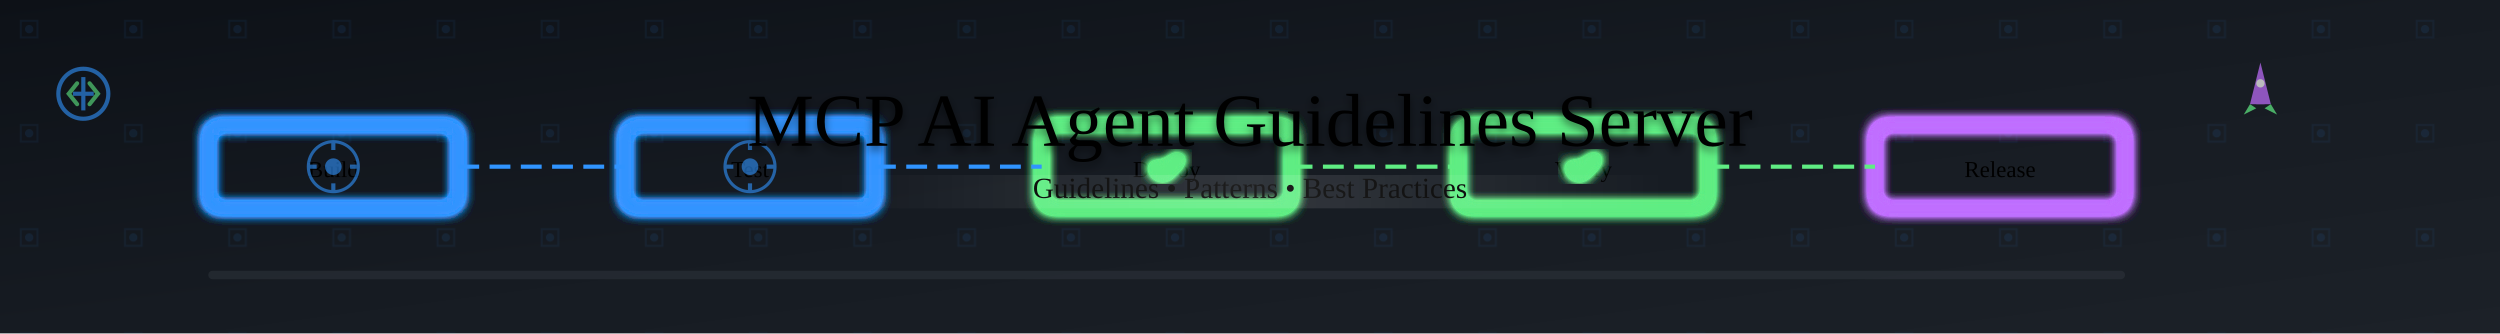
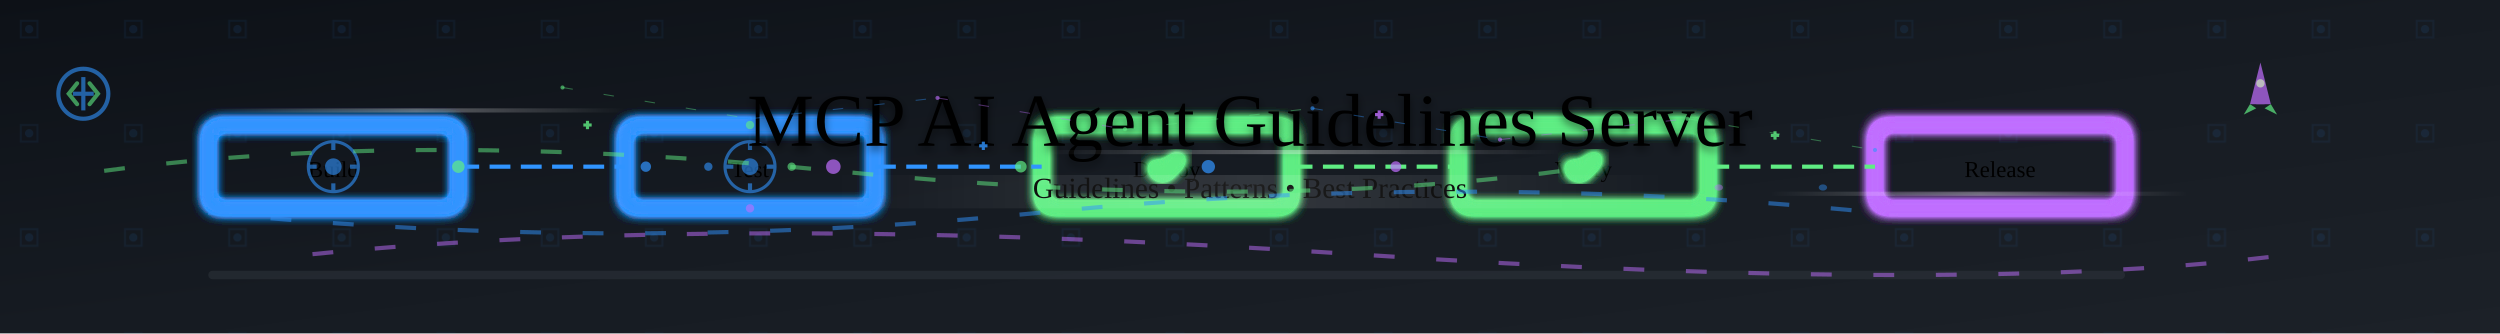
<svg xmlns="http://www.w3.org/2000/svg" width="1200" height="160" viewBox="0 0 1200 160" role="img" aria-label="CI/CD Pipeline">
  <defs>
    <linearGradient id="bgPipelineGrad" x1="0%" y1="0%" x2="100%" y2="100%">
      <stop offset="0%" style="stop-color:#0d1117;stop-opacity:1">
-         <animate attributeName="stop-color" values="#0d1117;#1c2128;#0d1117" dur="8s" repeatCount="indefinite" />
+         <animate attributeName="stop-color" values="#0d1117;#1c2128;#0d1117" dur="4.0s" repeatCount="indefinite" />
      </stop>
      <stop offset="50%" style="stop-color:#161b22;stop-opacity:1" />
      <stop offset="100%" style="stop-color:#1c2128;stop-opacity:1">
-         <animate attributeName="stop-color" values="#1c2128;#0d1117;#1c2128" dur="8s" repeatCount="indefinite" />
+         <animate attributeName="stop-color" values="#1c2128;#0d1117;#1c2128" dur="4.0s" repeatCount="indefinite" />
      </stop>
    </linearGradient>
    <radialGradient id="stageGlow" cx="50%" cy="50%" r="50%">
      <stop offset="0%" style="stop-color:#3094FF;stop-opacity:1" />
      <stop offset="50%" style="stop-color:#5FED83;stop-opacity:0.6" />
      <stop offset="100%" style="stop-color:#C06EFF;stop-opacity:0" />
    </radialGradient>
    <filter id="glow" x="-50%" y="-50%" width="200%" height="200%">
      <feGaussianBlur stdDeviation="3" result="blur" />
      <feColorMatrix in="blur" type="matrix" values="1 0 0 0 0  0 1 0 0 0  0 0 1 0 0  0 0 0 8 0" result="glow" />
      <feMerge>
        <feMergeNode in="glow" />
        <feMergeNode in="SourceGraphic" />
      </feMerge>
    </filter>
    <filter id="dropShadow" x="-50%" y="-50%" width="200%" height="200%">
      <feGaussianBlur in="SourceAlpha" stdDeviation="2" />
      <feOffset dx="0" dy="2" result="offsetblur" />
      <feFlood flood-color="#000000" flood-opacity="0.5" />
      <feComposite in2="offsetblur" operator="in" />
      <feMerge>
        <feMergeNode />
        <feMergeNode in="SourceGraphic" />
      </feMerge>
    </filter>
    <linearGradient id="shine02" x1="0%" y1="0%" x2="100%" y2="0%">
      <stop offset="0%" style="stop-color:#ffffff;stop-opacity:0" />
      <stop offset="50%" style="stop-color:#ffffff;stop-opacity:0.8" />
      <stop offset="100%" style="stop-color:#ffffff;stop-opacity:0" />
-       <animate attributeName="x1" values="-100%;200%" dur="3s" repeatCount="indefinite" />
-       <animate attributeName="x2" values="0%;300%" dur="3s" repeatCount="indefinite" />
+       <animate attributeName="x1" values="-100%;200%" dur="1.5s" repeatCount="indefinite" />
+       <animate attributeName="x2" values="0%;300%" dur="1.5s" repeatCount="indefinite" />
    </linearGradient>
    <pattern id="pipelinePattern" x="0" y="0" width="50" height="50" patternUnits="userSpaceOnUse">
      <rect x="10" y="10" width="8" height="8" fill="none" stroke="#3094FF" stroke-width="1" opacity="0.2" />
      <circle cx="14" cy="14" r="2" fill="#3094FF" opacity="0.3" />
    </pattern>
  </defs>
  <style>
    @media (prefers-color-scheme: dark) {
      .text-primary { fill: #f0f6fc; font-family: 'SF Pro Display', -apple-system, BlinkMacSystemFont, 'Segoe UI', 'Roboto', 'Helvetica Neue', Arial, sans-serif; font-weight: 700; letter-spacing: -0.5px; }
      .text-secondary { fill: #8b949e; font-family: 'SF Pro Text', -apple-system, BlinkMacSystemFont, 'Segoe UI', 'Roboto', 'Helvetica Neue', Arial, sans-serif; font-weight: 500; letter-spacing: 0.5px; }
    }
    @media (prefers-color-scheme: light) {
      .text-primary { fill: #24292f; font-family: 'SF Pro Display', -apple-system, BlinkMacSystemFont, 'Segoe UI', 'Roboto', 'Helvetica Neue', Arial, sans-serif; font-weight: 700; letter-spacing: -0.5px; }
      .text-secondary { fill: #57606a; font-family: 'SF Pro Text', -apple-system, BlinkMacSystemFont, 'Segoe UI', 'Roboto', 'Helvetica Neue', Arial, sans-serif; font-weight: 500; letter-spacing: 0.5px; }
    }
    
    .pipeline-stage { 
      animation: stage-activate 4s cubic-bezier(0.4, 0, 0.2, 1) infinite; 
      transform-origin: center;
    }
    @keyframes stage-activate {
-       0%, 100% { opacity: 0.4; transform: scale(1); }
-       50% { opacity: 1; transform: scale(1.1); }
+       0%, 100% { opacity: 0.4; transform: scale(2.0); }
+       50% { opacity: 1; transform: scale(2.2); }
    }
    
    .stage-flow {
      animation: flow-progress 3s linear infinite;
      stroke-dasharray: 10 5;
    }
    @keyframes flow-progress {
      to { stroke-dashoffset: -100; }
    }
    
    .gear-rotate {
      animation: gear-spin 8s linear infinite;
      transform-origin: center;
    }
    @keyframes gear-spin {
      to { transform: rotate(360deg); }
    }
    
    .progress-bar {
      animation: progress-fill 5s ease-in-out infinite;
    }
    @keyframes progress-fill {
      0% { width: 0; opacity: 0.5; }
      50% { width: 100%; opacity: 1; }
      100% { width: 100%; opacity: 0.5; }
    }
    
    .check-appear {
      animation: check-pop 2s cubic-bezier(0.4, 0, 0.2, 1) infinite;
      transform-origin: center;
    }
    @keyframes check-pop {
-       0% { opacity: 0; transform: scale(0); }
-       50% { opacity: 1; transform: scale(1.2); }
-       100% { opacity: 0.7; transform: scale(1); }
+       0% { opacity: 0; transform: scale(0.0); }
+       50% { opacity: 1; transform: scale(2.4); }
+       100% { opacity: 0.7; transform: scale(2.0); }
    }
    
    @media (prefers-reduced-motion: reduce) { 
      * { animation: none !important; } 
    }
-   </style>
+   
+     /* Enhanced header particle effects */
+     .h-particle {
+       animation: h-particle-rise 5s ease-out infinite;
+     }
+     @keyframes h-particle-rise {
+       0% { opacity: 0; transform: translateY(60px) scale(0); }
+       50% { opacity: 1; transform: translateY(30px) scale(2.5); }
+       100% { opacity: 0; transform: translateY(0) scale(0); }
+     }
+     
+     .h-sparkle {
+       animation: h-sparkle-twinkle 2s ease-in-out infinite;
+       transform-origin: center;
+     }
+     @keyframes h-sparkle-twinkle {
+       0%, 100% { opacity: 0; transform: scale(0) rotate(0deg); }
+       50% { opacity: 1; transform: scale(3) rotate(180deg); }
+     }
+     
+     /* Energy waves */
+     .h-energy {
+       stroke-dasharray: 10 20;
+       animation: h-energy-pulse 4s linear infinite;
+     }
+     @keyframes h-energy-pulse {
+       to { stroke-dashoffset: -200; }
+     }
+     
+     /* Orbital elements */
+     .h-orbit {
+       animation: h-orbit-spin 15s linear infinite;
+       transform-origin: center;
+     }
+     @keyframes h-orbit-spin {
+       to { transform: rotate(360deg); }
+     }
+     
+     /* Glow intensity */
+     .h-glow-intense {
+       animation: h-glow-pulse 3s ease-in-out infinite;
+     }
+     @keyframes h-glow-pulse {
+       0%, 100% { filter: drop-shadow(0 0 5px currentColor); opacity: 0.6; }
+       50% { filter: drop-shadow(0 0 15px currentColor); opacity: 1; }
+     }
+     
+     /* Beam effect */
+     .h-beam {
+       animation: h-beam-sweep 5s ease-in-out infinite;
+       transform-origin: center;
+     }
+     @keyframes h-beam-sweep {
+       0%, 100% { opacity: 0; transform: scaleX(0); }
+       50% { opacity: 0.8; transform: scaleX(4); }
+     }
+     
+     /* Constellation effect */
+     .h-star {
+       animation: h-star-blink 4s ease-in-out infinite;
+     }
+     @keyframes h-star-blink {
+       0%, 100% { opacity: 0.2; r: 1px; }
+       50% { opacity: 1; r: 3px; }
+     }
+     
+     /* Network lines */
+     .h-network {
+       stroke-dasharray: 5 15;
+       animation: h-network-pulse 6s linear infinite;
+       opacity: 0.4;
+     }
+     @keyframes h-network-pulse {
+       0%, 100% { opacity: 0.2; }
+       50% { opacity: 0.8; stroke-dashoffset: -100; }
+     }
+     
+     </style>
  <rect width="1200" height="160" fill="url(#bgPipelineGrad)" />
  <rect width="1200" height="160" fill="url(#pipelinePattern)" opacity="0.3" />
  <g filter="url(#glow)">
    <rect class="pipeline-stage" x="100" y="60" width="120" height="40" rx="5" fill="none" stroke="#3094FF" stroke-width="2" style="animation-delay: 0s" />
    <rect class="pipeline-stage" x="300" y="60" width="120" height="40" rx="5" fill="none" stroke="#3094FF" stroke-width="2" style="animation-delay: 0.8s" />
    <rect class="pipeline-stage" x="500" y="60" width="120" height="40" rx="5" fill="none" stroke="#5FED83" stroke-width="2" style="animation-delay: 1.6s" />
    <rect class="pipeline-stage" x="700" y="60" width="120" height="40" rx="5" fill="none" stroke="#5FED83" stroke-width="2" style="animation-delay: 2.4s" />
    <rect class="pipeline-stage" x="900" y="60" width="120" height="40" rx="5" fill="none" stroke="#C06EFF" stroke-width="2" style="animation-delay: 3.2s" />
  </g>
  <path class="stage-flow" d="M 220 80 L 300 80" stroke="#3094FF" stroke-width="2" marker-end="url(#arrow)" style="animation-delay: 0s" />
  <path class="stage-flow" d="M 420 80 L 500 80" stroke="#3094FF" stroke-width="2" marker-end="url(#arrow)" style="animation-delay: 0.8s" />
  <path class="stage-flow" d="M 620 80 L 700 80" stroke="#5FED83" stroke-width="2" marker-end="url(#arrow)" style="animation-delay: 1.6s" />
  <path class="stage-flow" d="M 820 80 L 900 80" stroke="#5FED83" stroke-width="2" marker-end="url(#arrow)" style="animation-delay: 2.4s" />
  <text x="160" y="85" text-anchor="middle" class="text-secondary" font-size="11">Build</text>
  <text x="360" y="85" text-anchor="middle" class="text-secondary" font-size="11">Test</text>
  <text x="560" y="85" text-anchor="middle" class="text-secondary" font-size="11">Deploy</text>
  <text x="760" y="85" text-anchor="middle" class="text-secondary" font-size="11">Verify</text>
  <text x="960" y="85" text-anchor="middle" class="text-secondary" font-size="11">Release</text>
  <g class="gear-rotate" transform="translate(160, 80)" opacity="0.6">
    <circle r="12" fill="none" stroke="#3094FF" stroke-width="1.5" />
    <path d="M -12 0 L -8 0 M 12 0 L 8 0 M 0 -12 L 0 -8 M 0 12 L 0 8" stroke="#3094FF" stroke-width="2" />
    <circle r="4" fill="#3094FF" />
  </g>
  <g class="gear-rotate" transform="translate(360, 80)" opacity="0.6" style="animation-delay: -2s">
    <circle r="12" fill="none" stroke="#3094FF" stroke-width="1.5" />
    <path d="M -12 0 L -8 0 M 12 0 L 8 0 M 0 -12 L 0 -8 M 0 12 L 0 8" stroke="#3094FF" stroke-width="2" />
    <circle r="4" fill="#3094FF" />
  </g>
  <g class="check-appear" transform="translate(560, 80)" filter="url(#glow)" style="animation-delay: 0s">
    <path d="M -6 0 L -2 4 L 6 -4" fill="none" stroke="#5FED83" stroke-width="3" stroke-linecap="round" />
  </g>
  <g class="check-appear" transform="translate(760, 80)" filter="url(#glow)" style="animation-delay: 1s">
    <path d="M -6 0 L -2 4 L 6 -4" fill="none" stroke="#5FED83" stroke-width="3" stroke-linecap="round" />
  </g>
  <g transform="translate(1080, 30)" opacity="0.7">
    <path d="M 0 20 L 5 0 L 10 20 Z" fill="#C06EFF" />
    <rect x="3" y="12" width="4" height="8" fill="#C06EFF" />
    <circle cx="5" cy="10" r="2" fill="#ffffff" />
    <path d="M 0 20 L -3 25 L 3 22 Z" fill="#5FED83" />
    <path d="M 10 20 L 13 25 L 7 22 Z" fill="#5FED83" />
  </g>
  <g opacity="0.5">
    <rect x="100" y="130" width="920" height="4" rx="2" fill="#30363d" />
    <rect class="progress-bar" x="100" y="130" height="4" rx="2" fill="url(#stageGlow)" style="animation-delay: 0s" />
  </g>
  <g transform="translate(25, 30)" opacity="0.6">
    <circle cx="15" cy="15" r="12" fill="none" stroke="#3094FF" stroke-width="2" />
    <path d="M 15 7 L 15 23 M 10 15 L 20 15" stroke="#3094FF" stroke-width="2" />
    <path d="M 12 10 L 8 15 L 12 20" fill="none" stroke="#5FED83" stroke-width="2" stroke-linecap="round" />
    <path d="M 18 10 L 22 15 L 18 20" fill="none" stroke="#5FED83" stroke-width="2" stroke-linecap="round" />
  </g>
  <text x="600" y="70" text-anchor="middle" class="text-primary" font-size="36" filter="url(#dropShadow)">MCP AI Agent Guidelines Server</text>
  <text x="600" y="95" text-anchor="middle" class="subtitle text-secondary" font-size="14">Guidelines • Patterns • Best Practices</text>
  <rect x="400" y="84" width="400" height="16" fill="url(#shine02)" opacity="0.15" />
+   <g opacity="0.7">
+     <circle class="h-particle" cx="220" cy="80" r="3" fill="#5FED83" style="animation-delay: 0s" />
+     <circle class="h-particle" cx="310" cy="80" r="2.5" fill="#3094FF" style="animation-delay: 0.7s" />
+     <circle class="h-particle" cx="400" cy="80" r="3.5" fill="#C06EFF" style="animation-delay: 1.4s" />
+     <circle class="h-particle" cx="490" cy="80" r="2.8" fill="#5FED83" style="animation-delay: 2.1s" />
+     <circle class="h-particle" cx="580" cy="80" r="3.2" fill="#3094FF" style="animation-delay: 2.8s" />
+     <circle class="h-particle" cx="670" cy="80" r="2.6" fill="#C06EFF" style="animation-delay: 3.5s" />
+   </g>
+   <g opacity="0.8">
+     <path class="h-sparkle" d="M 280 60 L 284 60 M 282 58 L 282 62" stroke="#5FED83" stroke-width="1.5" style="animation-delay: 0s" />
+     <path class="h-sparkle" d="M 470 70 L 474 70 M 472 68 L 472 72" stroke="#3094FF" stroke-width="1.5" style="animation-delay: 0.5s" />
+     <path class="h-sparkle" d="M 660 55 L 664 55 M 662 53 L 662 57" stroke="#C06EFF" stroke-width="1.5" style="animation-delay: 1s" />
+     <path class="h-sparkle" d="M 850 65 L 854 65 M 852 63 L 852 67" stroke="#5FED83" stroke-width="1.5" style="animation-delay: 1.5s" />
+   </g>
+   <g opacity="0.5">
+     <path class="h-energy" d="M 50 82 Q 200 62, 400 82 T 750 82" stroke="#5FED83" stroke-width="2" fill="none" style="animation-delay: 0s" />
+     <path class="h-energy" d="M 100 102 Q 300 122, 500 102 T 900 102" stroke="#3094FF" stroke-width="2" fill="none" style="animation-delay: 1s" />
+     <path class="h-energy" d="M 150 122 Q 350 102, 650 122 T 1100 122" stroke="#C06EFF" stroke-width="2" fill="none" style="animation-delay: 2s" />
+   </g>
+   <g opacity="0.6">
+     <g class="h-orbit" transform="translate(360, 80)">
+       <circle cx="20" cy="0" r="2" fill="#5FED83" />
+       <circle cx="-20" cy="0" r="2" fill="#3094FF" />
+       <circle cx="0" cy="20" r="2" fill="#C06EFF" />
+       <circle cx="0" cy="-20" r="2" fill="#5FED83" />
+     </g>
+     <g class="h-orbit" transform="translate(850, 90)" style="animation-direction: reverse; animation-duration: 20s;">
+       <ellipse cx="25" cy="0" rx="2" ry="1.5" fill="#3094FF" opacity="0.7" />
+       <ellipse cx="-25" cy="0" rx="2" ry="1.5" fill="#C06EFF" opacity="0.7" />
+     </g>
+   </g>
+   <g opacity="0.4">
+     <rect class="h-beam" x="100" y="52" width="200" height="2" fill="url(#shine02)" style="animation-delay: 0s" />
+     <rect class="h-beam" x="500" y="72" width="250" height="2" fill="url(#shine02)" style="animation-delay: 1.5s" />
+     <rect class="h-beam" x="850" y="92" width="200" height="2" fill="url(#shine02)" style="animation-delay: 3s" />
+   </g>
+   <g class="h-glow-intense" opacity="0.6">
+     <circle class="h-star" cx="270" cy="42" r="1" fill="#5FED83" style="animation-delay: 0s" />
+     <circle class="h-star" cx="360" cy="57" r="1" fill="#3094FF" style="animation-delay: 0.4s" />
+     <circle class="h-star" cx="450" cy="47" r="1" fill="#C06EFF" style="animation-delay: 0.8s" />
+     <circle class="h-star" cx="540" cy="62" r="1" fill="#5FED83" style="animation-delay: 1.2s" />
+     <circle class="h-star" cx="630" cy="52" r="1" fill="#3094FF" style="animation-delay: 1.6s" />
+     <circle class="h-star" cx="720" cy="67" r="1" fill="#C06EFF" style="animation-delay: 2s" />
+     <circle class="h-star" cx="810" cy="57" r="1" fill="#5FED83" style="animation-delay: 2.4s" />
+     <circle class="h-star" cx="900" cy="72" r="1" fill="#3094FF" style="animation-delay: 2.8s" />
+   </g>
+   <g class="h-network">
+     <line x1="270" y1="42" x2="360" y2="57" stroke="#5FED83" stroke-width="0.5" />
+     <line x1="360" y1="57" x2="450" y2="47" stroke="#3094FF" stroke-width="0.5" />
+     <line x1="450" y1="47" x2="540" y2="62" stroke="#C06EFF" stroke-width="0.5" />
+     <line x1="540" y1="62" x2="630" y2="52" stroke="#5FED83" stroke-width="0.5" />
+     <line x1="630" y1="52" x2="720" y2="67" stroke="#3094FF" stroke-width="0.5" />
+     <line x1="720" y1="67" x2="810" y2="57" stroke="#C06EFF" stroke-width="0.5" />
+     <line x1="810" y1="57" x2="900" y2="72" stroke="#5FED83" stroke-width="0.5" />
+   </g>
</svg>
